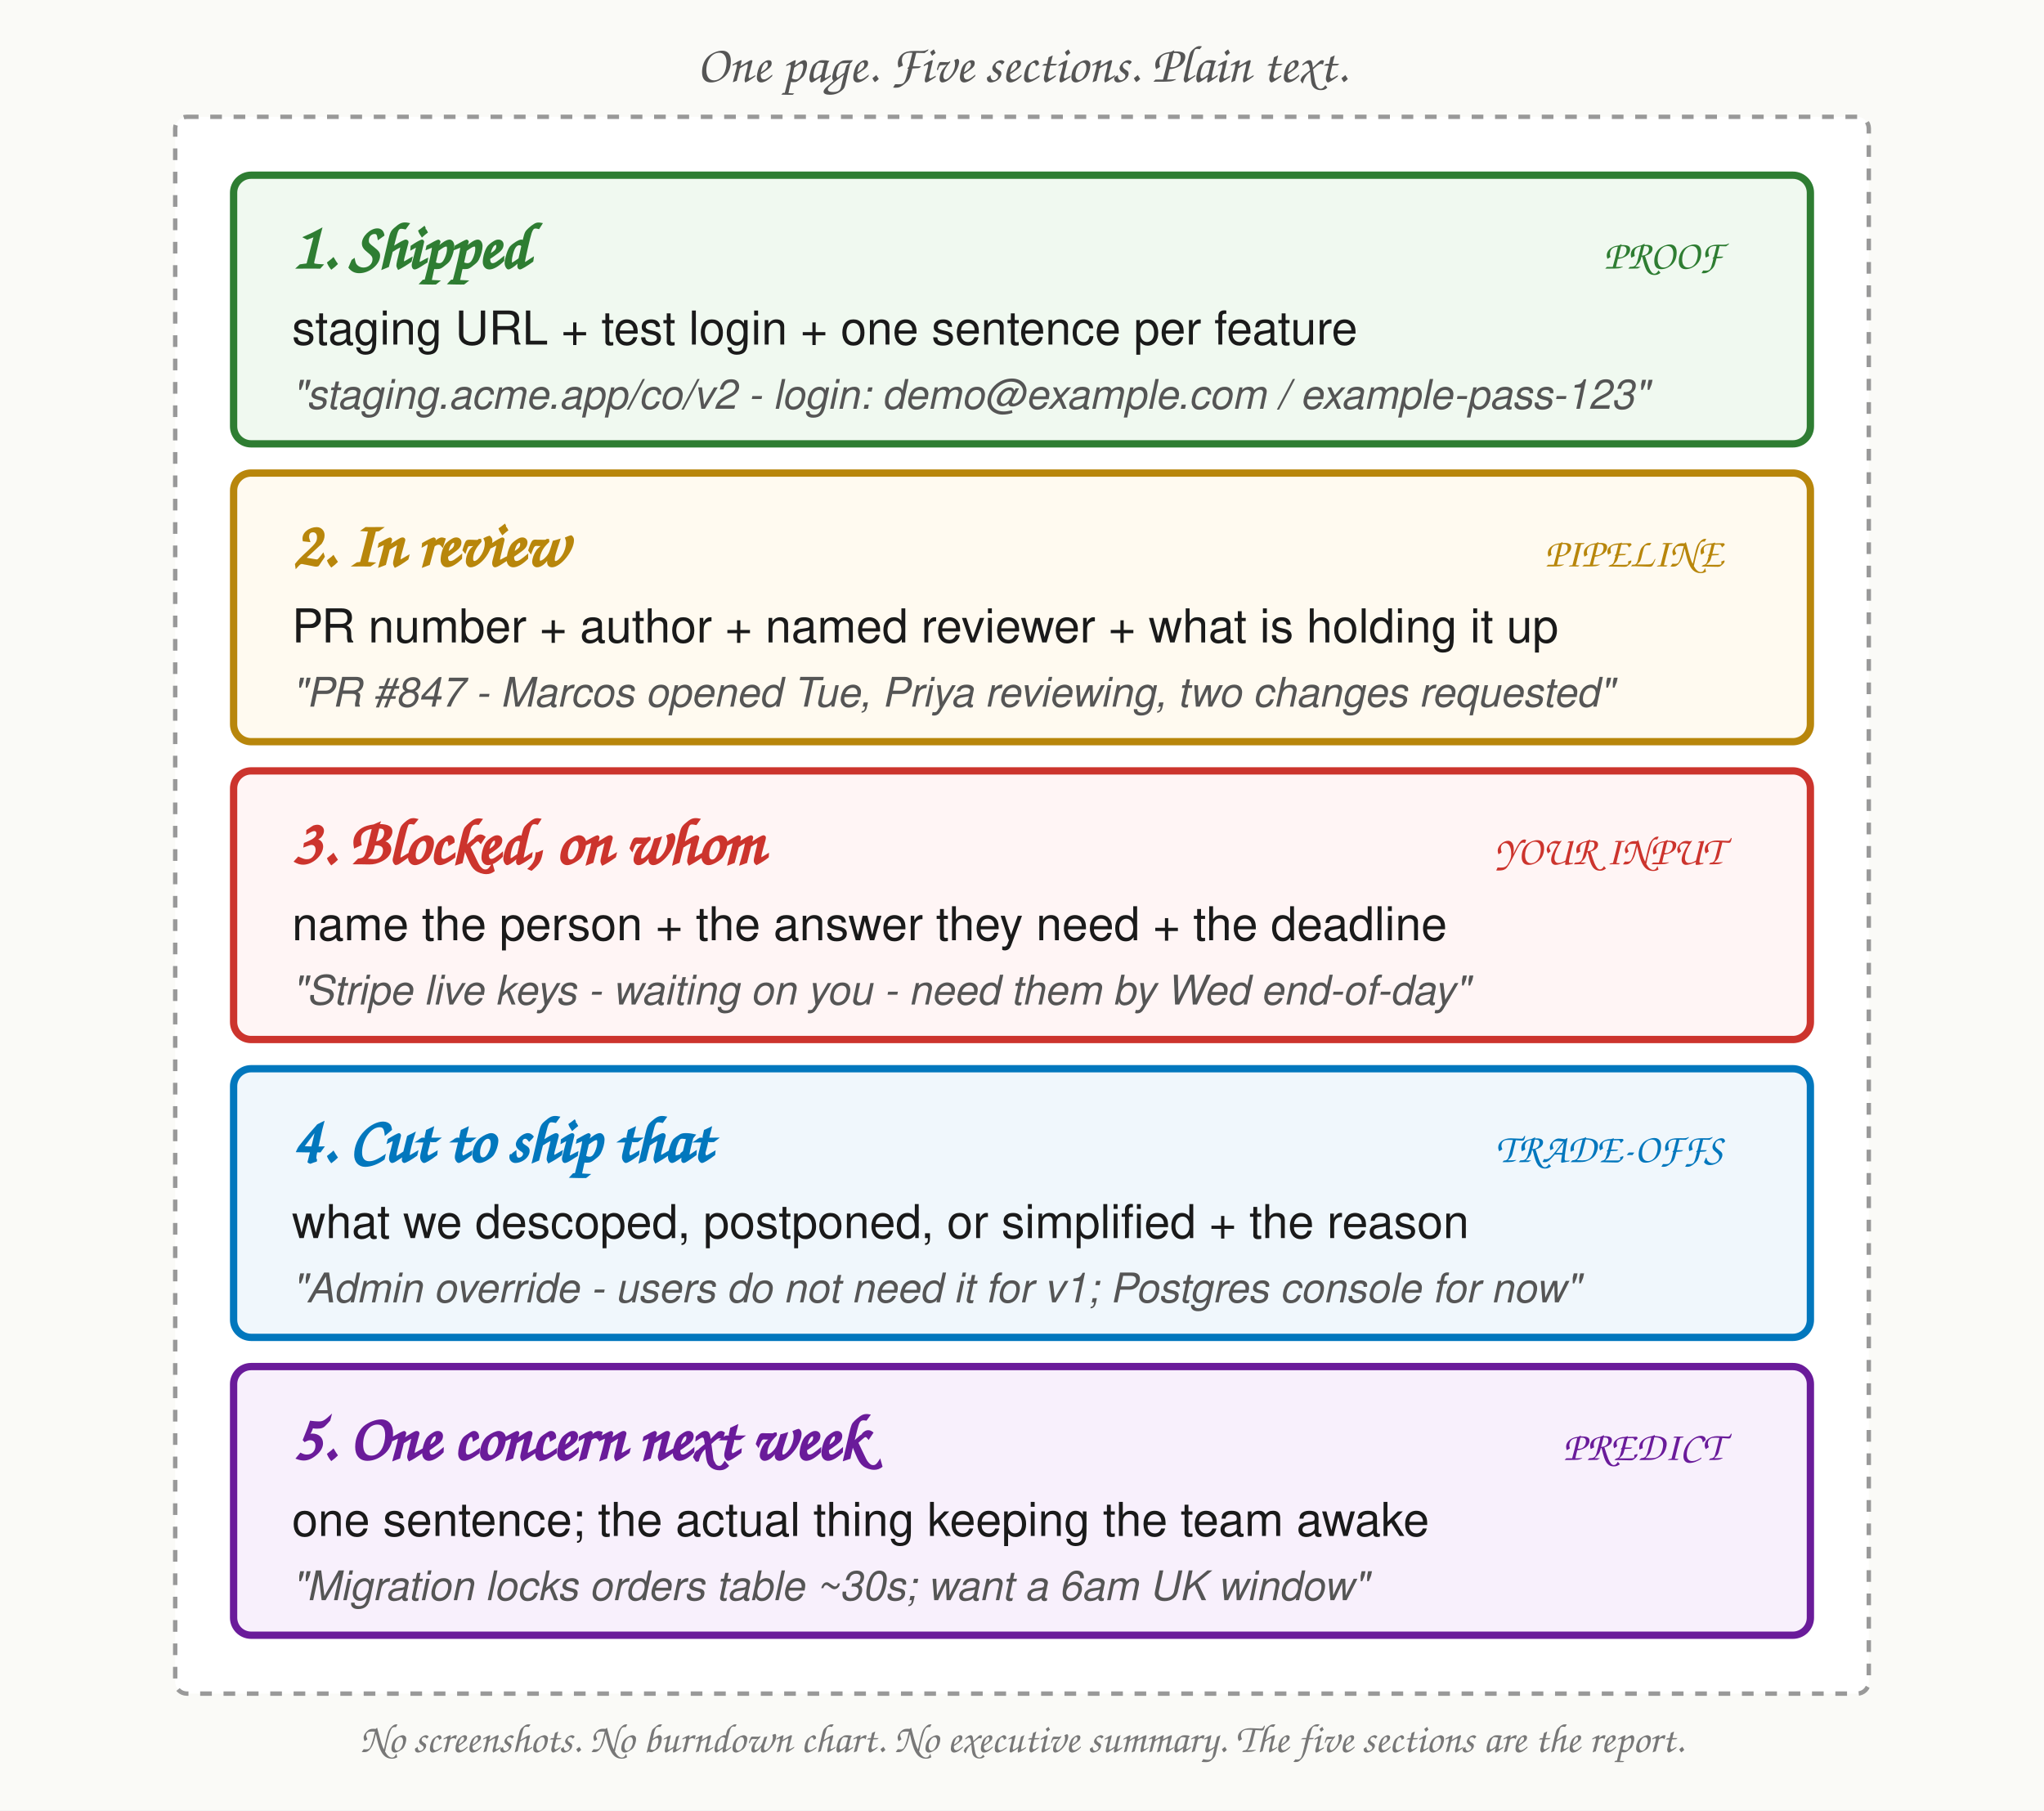
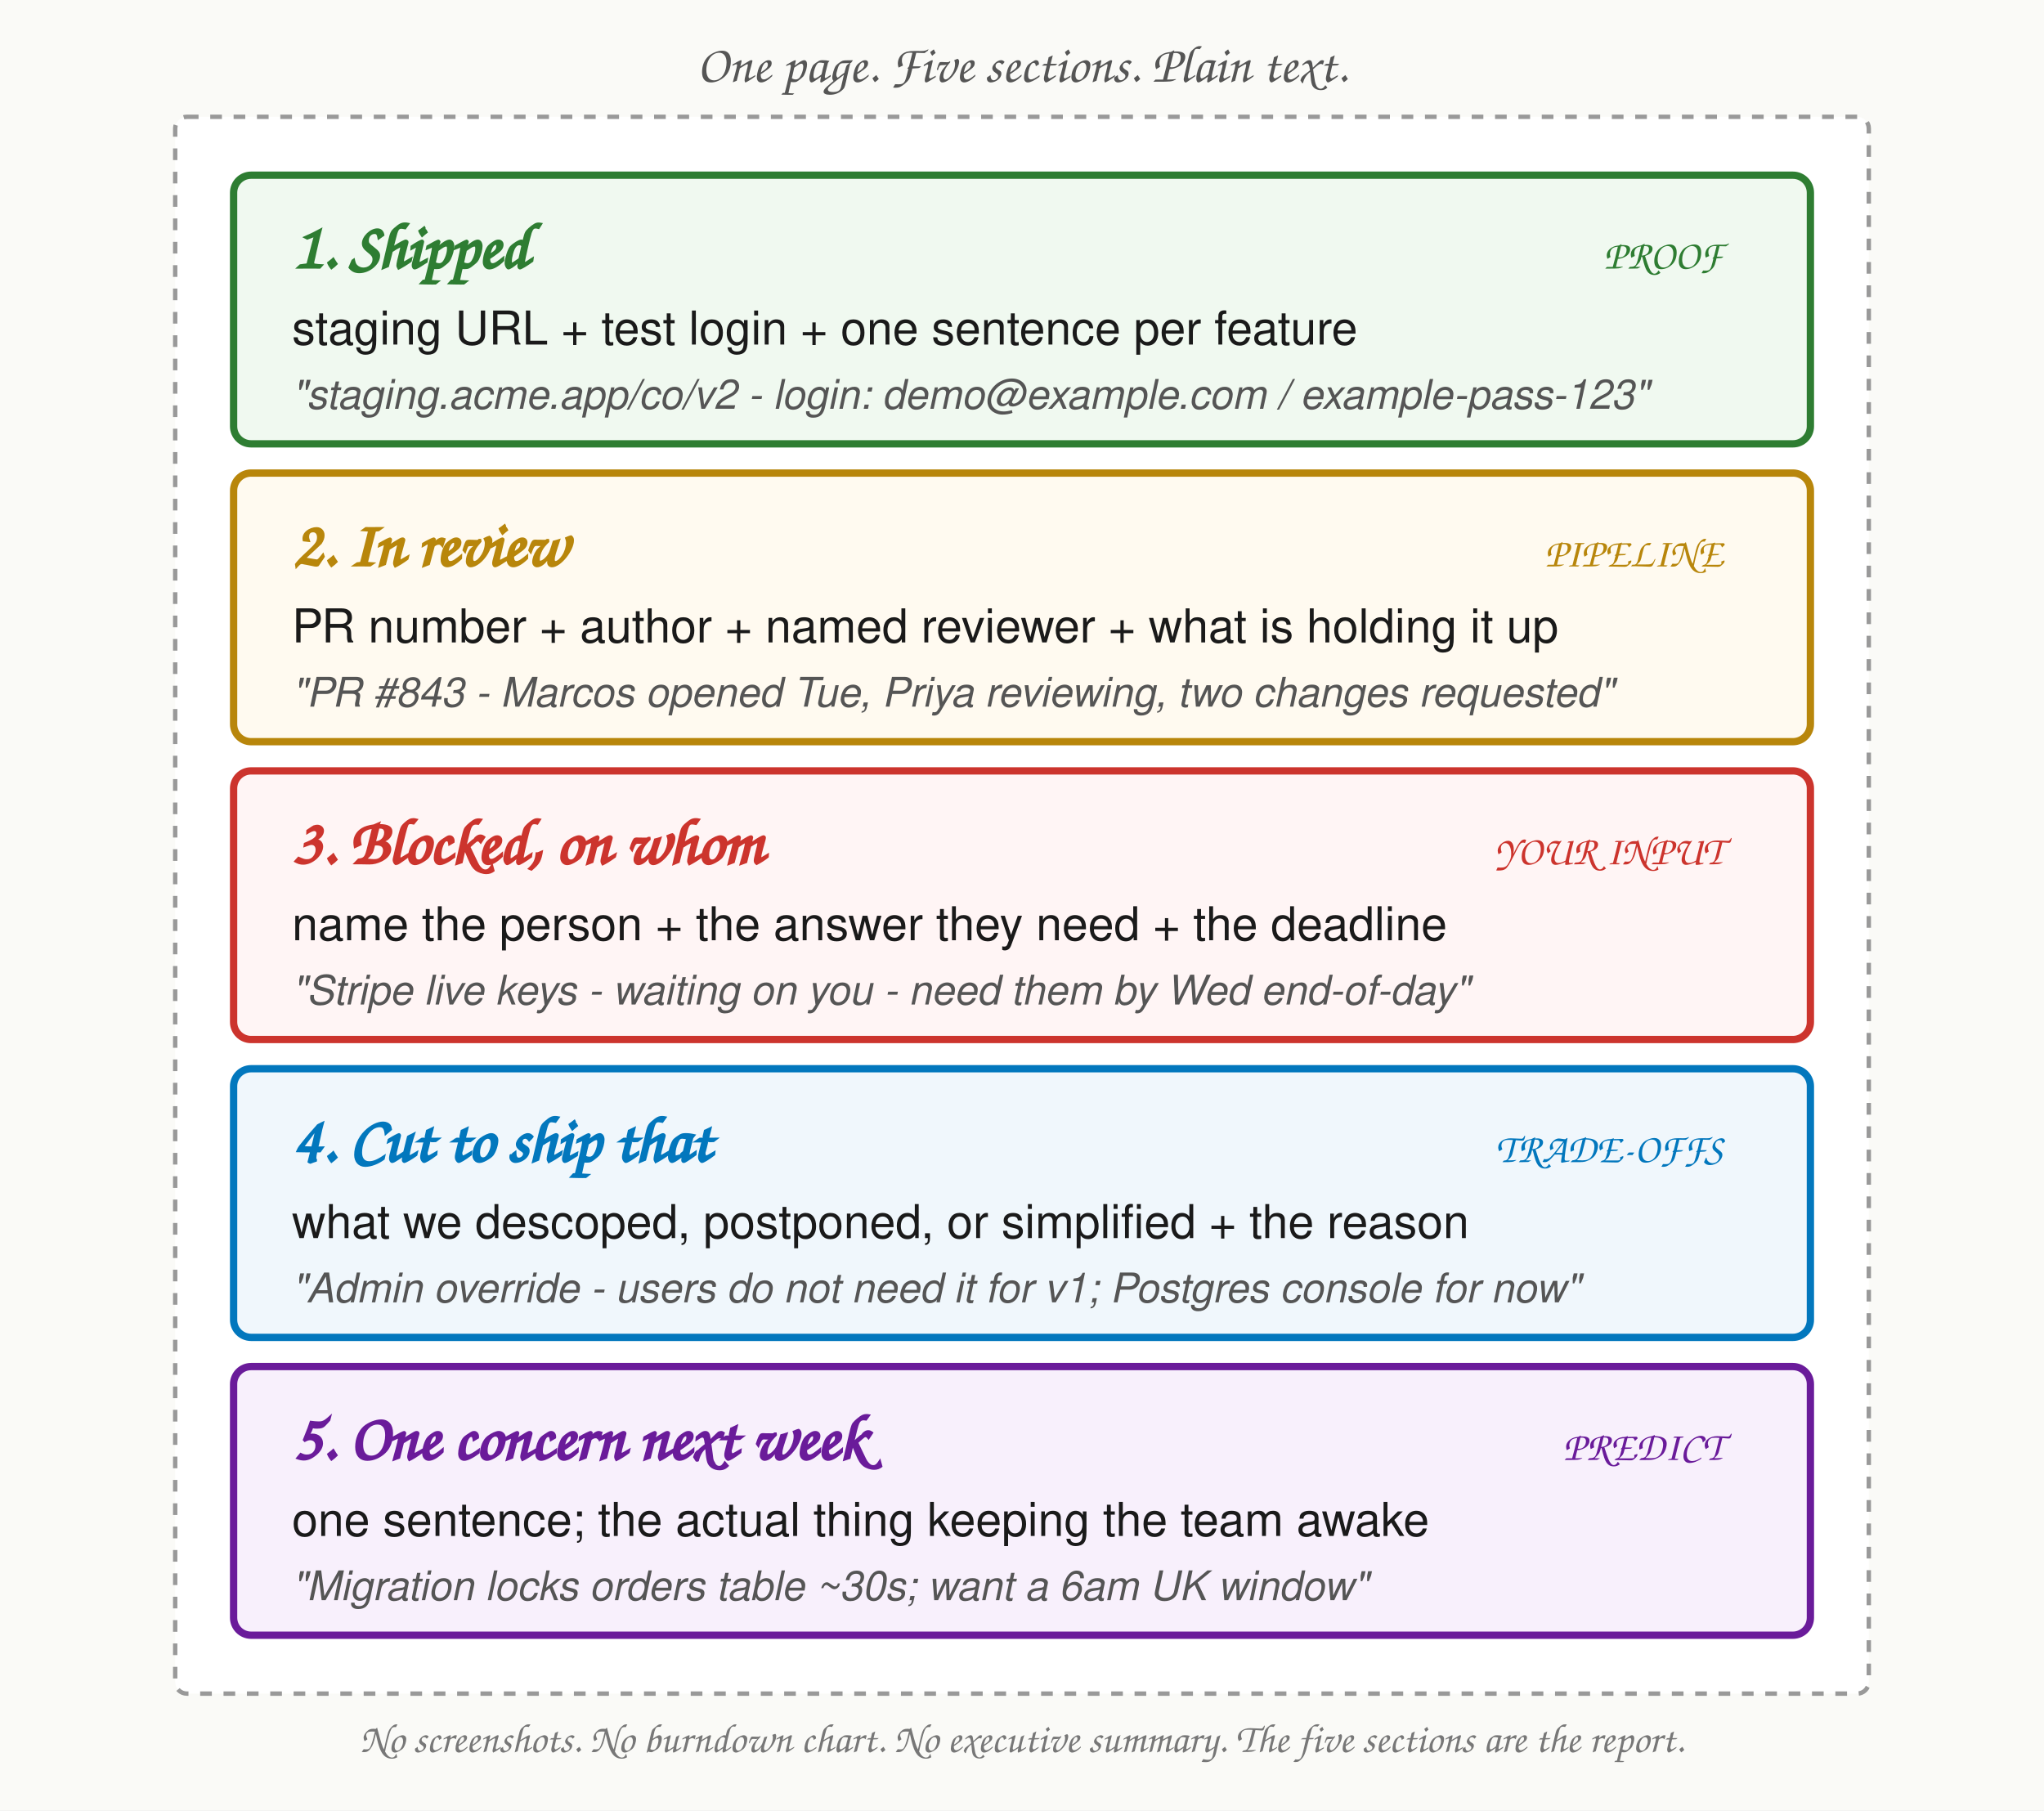
- <svg xmlns="http://www.w3.org/2000/svg" viewBox="0 0 700 620" font-family="Caveat, 'Patrick Hand', cursive" role="img" aria-labelledby="title desc">
+ <svg xmlns="http://www.w3.org/2000/svg" viewBox="0 0 700 620" font-family="Caveat, 'Patrick Hand', 'Comic Sans MS', cursive" role="img" aria-labelledby="title desc">
  <rect width="700" height="620" fill="#fafaf7" />
  <rect x="60" y="40" width="580" height="540" fill="#ffffff" stroke="#999" stroke-width="1.5" stroke-dasharray="4 4" rx="4" />
  <text x="350" y="28" text-anchor="middle" font-size="18" fill="#555">One page. Five sections. Plain text.</text>
  <g transform="translate(80, 60)">
    <rect width="540" height="92" fill="#f0f9f0" stroke="#2e7d32" stroke-width="2.5" rx="6" />
    <text x="20" y="32" font-size="22" fill="#2e7d32" font-weight="bold">1. Shipped</text>
    <text x="20" y="58" font-size="16" fill="#1a1a1a" font-family="Helvetica, Arial, sans-serif">staging URL + test login + one sentence per feature</text>
    <text x="20" y="80" font-size="14" fill="#555" font-family="Helvetica, Arial, sans-serif" font-style="italic">"staging.acme.app/co/v2 - login: demo@example.com / example-pass-123"</text>
    <text x="510" y="32" text-anchor="end" font-size="14" fill="#2e7d32">PROOF</text>
  </g>
  <g transform="translate(80, 162)">
    <rect width="540" height="92" fill="#fffaf0" stroke="#b8860b" stroke-width="2.5" rx="6" />
    <text x="20" y="32" font-size="22" fill="#b8860b" font-weight="bold">2. In review</text>
    <text x="20" y="58" font-size="16" fill="#1a1a1a" font-family="Helvetica, Arial, sans-serif">PR number + author + named reviewer + what is holding it up</text>
-     <text x="20" y="80" font-size="14" fill="#555" font-family="Helvetica, Arial, sans-serif" font-style="italic">"PR #847 - Marcos opened Tue, Priya reviewing, two changes requested"</text>
+     <text x="20" y="80" font-size="14" fill="#555" font-family="Helvetica, Arial, sans-serif" font-style="italic">"PR #843 - Marcos opened Tue, Priya reviewing, two changes requested"</text>
    <text x="510" y="32" text-anchor="end" font-size="14" fill="#b8860b">PIPELINE</text>
  </g>
  <g transform="translate(80, 264)">
    <rect width="540" height="92" fill="#fff5f5" stroke="#cc342d" stroke-width="2.5" rx="6" />
    <text x="20" y="32" font-size="22" fill="#cc342d" font-weight="bold">3. Blocked, on whom</text>
    <text x="20" y="58" font-size="16" fill="#1a1a1a" font-family="Helvetica, Arial, sans-serif">name the person + the answer they need + the deadline</text>
    <text x="20" y="80" font-size="14" fill="#555" font-family="Helvetica, Arial, sans-serif" font-style="italic">"Stripe live keys - waiting on you - need them by Wed end-of-day"</text>
    <text x="510" y="32" text-anchor="end" font-size="14" fill="#cc342d">YOUR INPUT</text>
  </g>
  <g transform="translate(80, 366)">
    <rect width="540" height="92" fill="#f0f7fc" stroke="#0277bd" stroke-width="2.5" rx="6" />
    <text x="20" y="32" font-size="22" fill="#0277bd" font-weight="bold">4. Cut to ship that</text>
    <text x="20" y="58" font-size="16" fill="#1a1a1a" font-family="Helvetica, Arial, sans-serif">what we descoped, postponed, or simplified + the reason</text>
    <text x="20" y="80" font-size="14" fill="#555" font-family="Helvetica, Arial, sans-serif" font-style="italic">"Admin override - users do not need it for v1; Postgres console for now"</text>
    <text x="510" y="32" text-anchor="end" font-size="14" fill="#0277bd">TRADE-OFFS</text>
  </g>
  <g transform="translate(80, 468)">
    <rect width="540" height="92" fill="#f8f0fc" stroke="#6a1b9a" stroke-width="2.5" rx="6" />
    <text x="20" y="32" font-size="22" fill="#6a1b9a" font-weight="bold">5. One concern next week</text>
    <text x="20" y="58" font-size="16" fill="#1a1a1a" font-family="Helvetica, Arial, sans-serif">one sentence; the actual thing keeping the team awake</text>
    <text x="20" y="80" font-size="14" fill="#555" font-family="Helvetica, Arial, sans-serif" font-style="italic">"Migration locks orders table ~30s; want a 6am UK window"</text>
    <text x="510" y="32" text-anchor="end" font-size="14" fill="#6a1b9a">PREDICT</text>
  </g>
  <text x="350" y="600" text-anchor="middle" font-size="14" fill="#777">
    No screenshots. No burndown chart. No executive summary. The five sections are the report.
  </text>
</svg>
